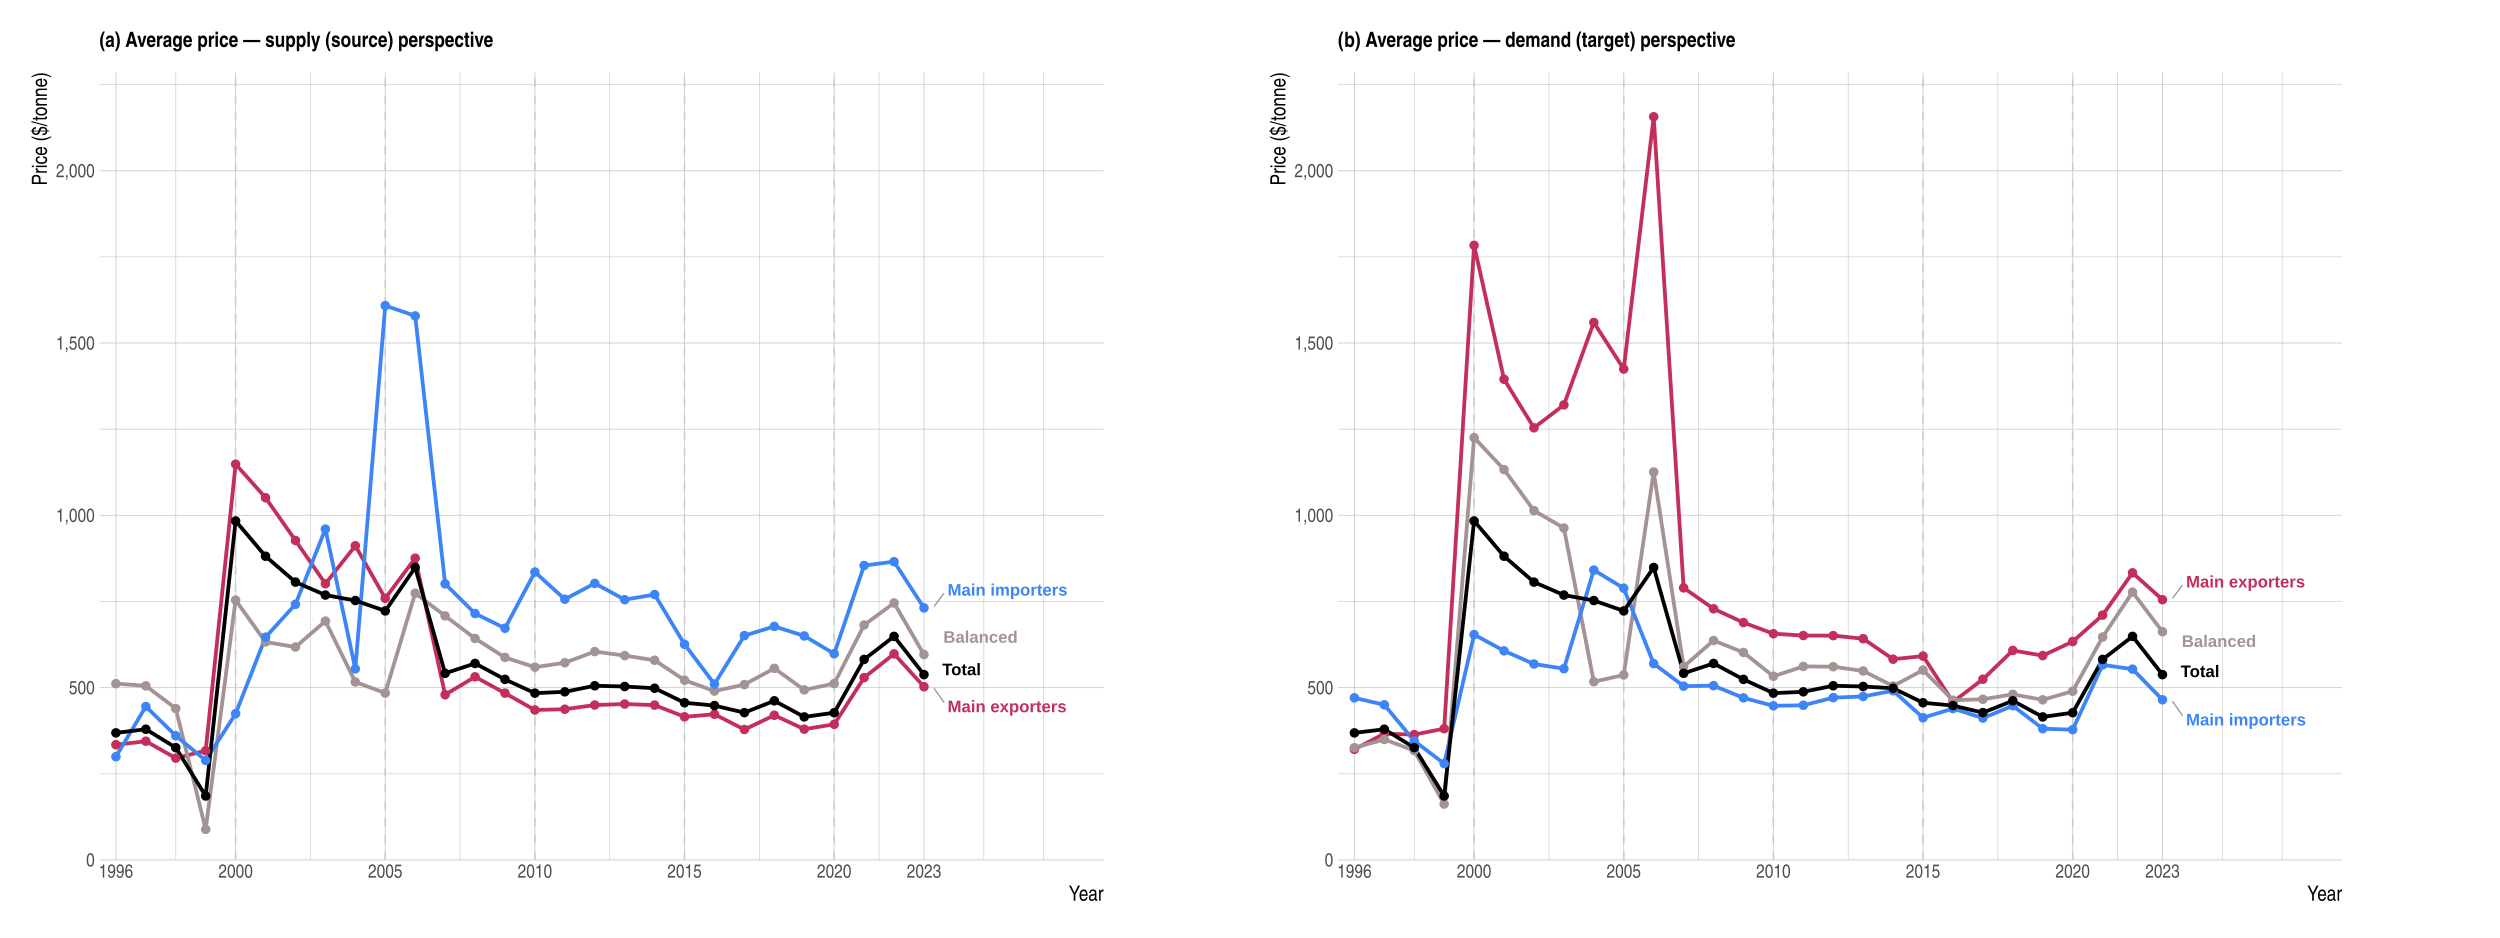
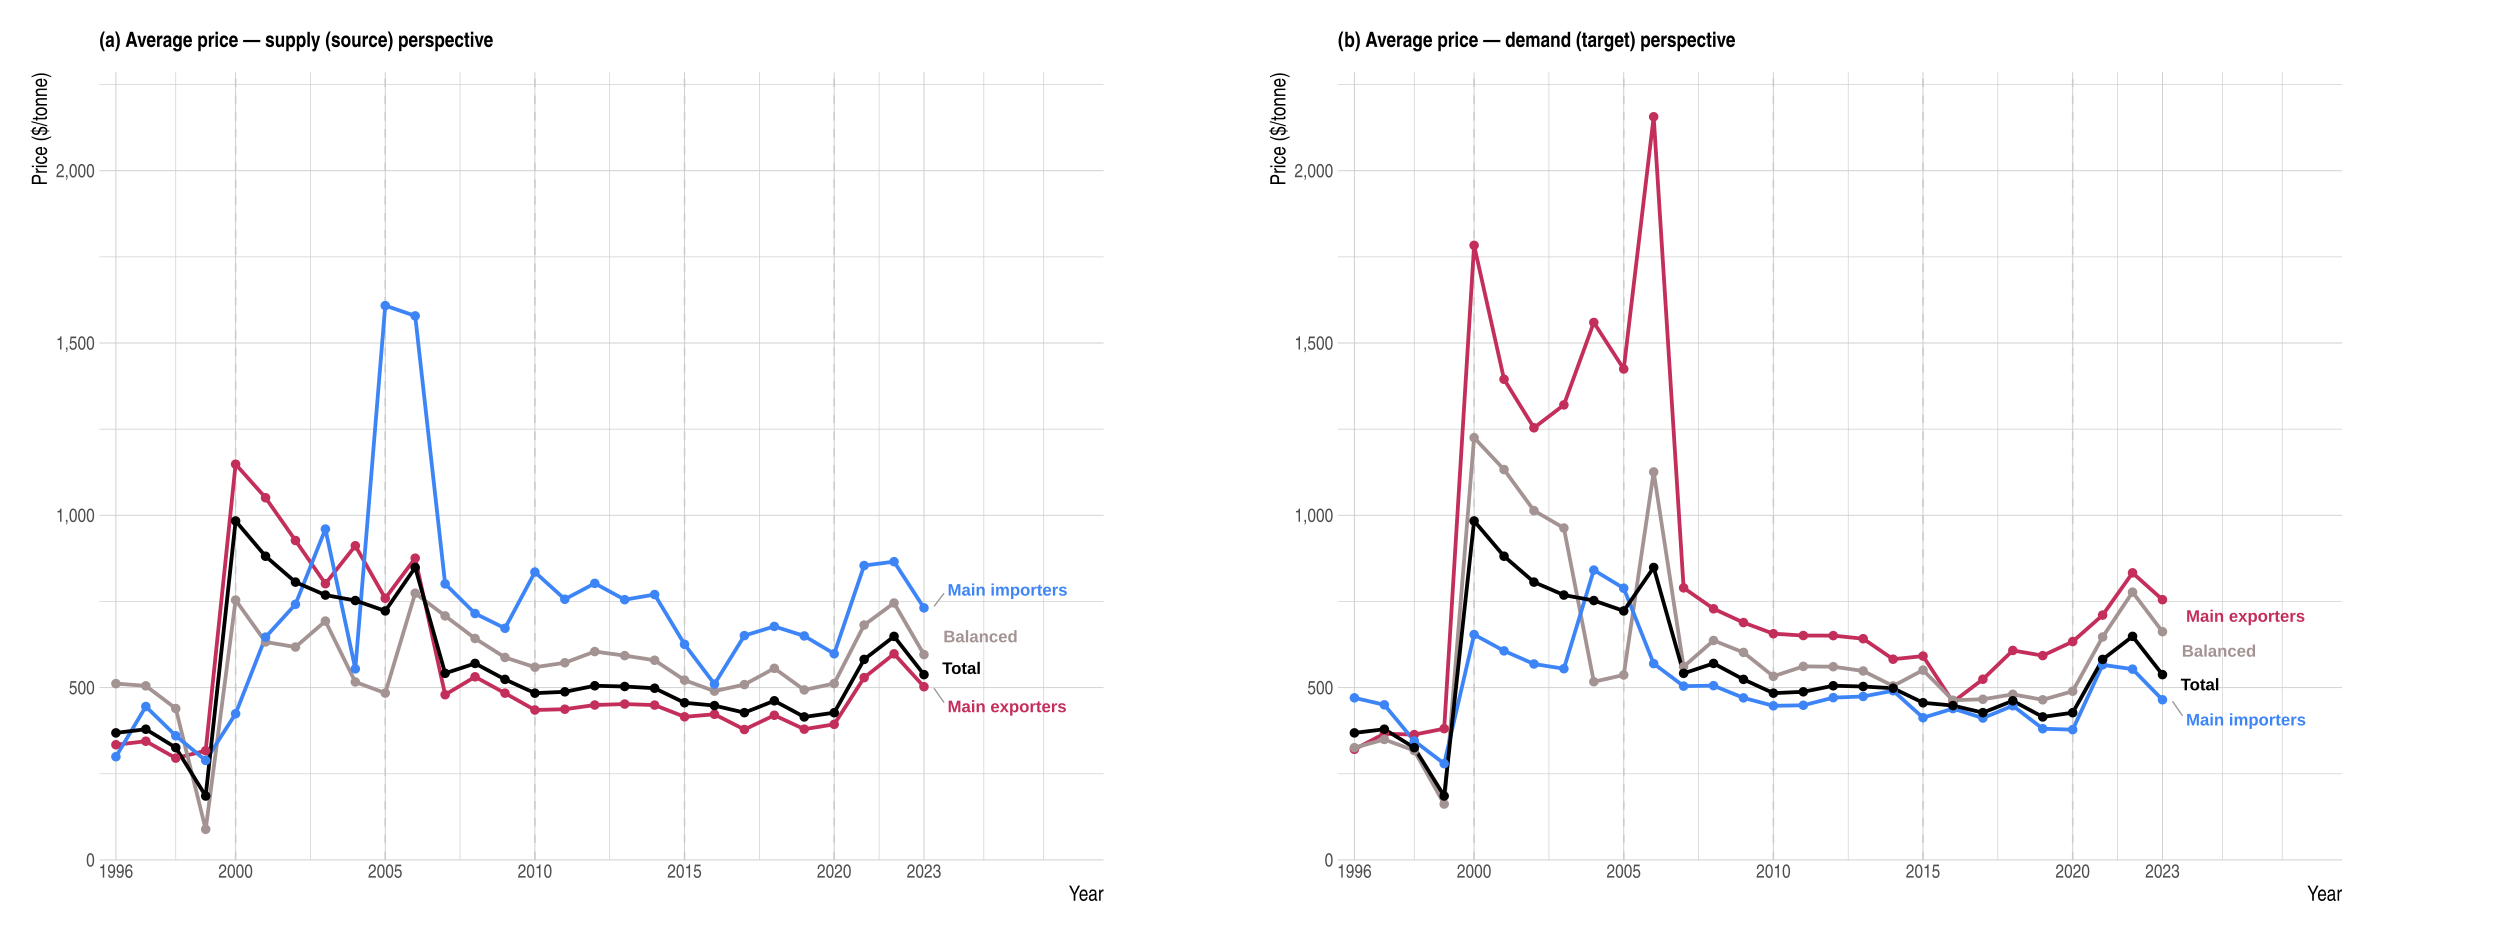
<svg xmlns="http://www.w3.org/2000/svg" class="svglite" width="1190.40pt" height="446.40pt" viewBox="0 0 1190.40 446.40">
  <defs>
    <style type="text/css">
    .svglite line, .svglite polyline, .svglite polygon, .svglite path, .svglite rect, .svglite circle {
      fill: none;
      stroke: #000000;
      stroke-linecap: round;
      stroke-linejoin: round;
      stroke-miterlimit: 10.00;
    }
    .svglite text {
      white-space: pre;
    }
  </style>
  </defs>
  <rect width="100%" height="100%" style="stroke: none; fill: #FFFFFF;" />
  <defs>
    <clipPath id="cpMC4wMHwxMTkwLjQwfDAuMDB8NDQ2LjQw">
      <rect x="0.00" y="0.00" width="1190.40" height="446.40" />
    </clipPath>
  </defs>
  <g clip-path="url(#cpMC4wMHwxMTkwLjQwfDAuMDB8NDQ2LjQw)">
    <rect x="0.00" y="0.00" width="1190.40" height="446.40" style="stroke-width: 1.07; stroke: #FFFFFF; fill: #FFFFFF;" />
  </g>
  <defs>
    <clipPath id="cpNDcuMzV8MTExNS4xOHwzNC4zNnw0MDkuNDY=">
      <rect x="47.35" y="34.36" width="1067.83" height="375.10" />
    </clipPath>
  </defs>
  <g clip-path="url(#cpNDcuMzV8MTExNS4xOHwzNC4zNnw0MDkuNDY=)">
</g>
  <g clip-path="url(#cpMC4wMHwxMTkwLjQwfDAuMDB8NDQ2LjQw)">
</g>
  <defs>
    <clipPath id="cpNS40OHw1OTUuMjB8NS40OHw0NDAuOTI=">
      <rect x="5.48" y="5.48" width="589.72" height="435.44" />
    </clipPath>
  </defs>
  <g clip-path="url(#cpNS40OHw1OTUuMjB8NS40OHw0NDAuOTI=)">
</g>
  <g clip-path="url(#cpMC4wMHwxMTkwLjQwfDAuMDB8NDQ2LjQw)">
</g>
  <defs>
    <clipPath id="cpNTk1LjIwfDExODQuOTJ8NS40OHw0NDAuOTI=">
      <rect x="595.20" y="5.48" width="589.72" height="435.44" />
    </clipPath>
  </defs>
  <g clip-path="url(#cpNTk1LjIwfDExODQuOTJ8NS40OHw0NDAuOTI=)">
</g>
  <g clip-path="url(#cpMC4wMHwxMTkwLjQwfDAuMDB8NDQ2LjQw)">
    <polyline points="47.35,368.44 525.46,368.44 " style="stroke-width: 0.32; stroke: #CCCCCC; stroke-linecap: butt;" />
    <polyline points="47.35,286.40 525.46,286.40 " style="stroke-width: 0.32; stroke: #CCCCCC; stroke-linecap: butt;" />
    <polyline points="47.35,204.35 525.46,204.35 " style="stroke-width: 0.32; stroke: #CCCCCC; stroke-linecap: butt;" />
    <polyline points="47.35,122.31 525.46,122.31 " style="stroke-width: 0.32; stroke: #CCCCCC; stroke-linecap: butt;" />
    <polyline points="47.35,40.27 525.46,40.27 " style="stroke-width: 0.32; stroke: #CCCCCC; stroke-linecap: butt;" />
    <polyline points="83.69,409.46 83.69,34.36 " style="stroke-width: 0.32; stroke: #CCCCCC; stroke-linecap: butt;" />
    <polyline points="147.82,409.46 147.82,34.36 " style="stroke-width: 0.32; stroke: #CCCCCC; stroke-linecap: butt;" />
    <polyline points="219.07,409.46 219.07,34.36 " style="stroke-width: 0.32; stroke: #CCCCCC; stroke-linecap: butt;" />
    <polyline points="290.32,409.46 290.32,34.36 " style="stroke-width: 0.32; stroke: #CCCCCC; stroke-linecap: butt;" />
    <polyline points="361.58,409.46 361.58,34.36 " style="stroke-width: 0.32; stroke: #CCCCCC; stroke-linecap: butt;" />
    <polyline points="418.58,409.46 418.58,34.36 " style="stroke-width: 0.32; stroke: #CCCCCC; stroke-linecap: butt;" />
    <polyline points="468.46,409.46 468.46,34.36 " style="stroke-width: 0.32; stroke: #CCCCCC; stroke-linecap: butt;" />
    <polyline points="496.96,409.46 496.96,34.36 " style="stroke-width: 0.32; stroke: #CCCCCC; stroke-linecap: butt;" />
    <polyline points="47.35,409.46 525.46,409.46 " style="stroke-width: 0.43; stroke: #CCCCCC; stroke-linecap: butt;" />
    <polyline points="47.35,327.42 525.46,327.42 " style="stroke-width: 0.43; stroke: #CCCCCC; stroke-linecap: butt;" />
    <polyline points="47.35,245.37 525.46,245.37 " style="stroke-width: 0.43; stroke: #CCCCCC; stroke-linecap: butt;" />
    <polyline points="47.35,163.33 525.46,163.33 " style="stroke-width: 0.43; stroke: #CCCCCC; stroke-linecap: butt;" />
    <polyline points="47.35,81.29 525.46,81.29 " style="stroke-width: 0.43; stroke: #CCCCCC; stroke-linecap: butt;" />
    <polyline points="55.19,409.46 55.19,34.36 " style="stroke-width: 0.43; stroke: #CCCCCC; stroke-linecap: butt;" />
    <polyline points="112.19,409.46 112.19,34.36 " style="stroke-width: 0.43; stroke: #CCCCCC; stroke-linecap: butt;" />
    <polyline points="183.44,409.46 183.44,34.36 " style="stroke-width: 0.43; stroke: #CCCCCC; stroke-linecap: butt;" />
    <polyline points="254.70,409.46 254.70,34.36 " style="stroke-width: 0.43; stroke: #CCCCCC; stroke-linecap: butt;" />
    <polyline points="325.95,409.46 325.95,34.36 " style="stroke-width: 0.43; stroke: #CCCCCC; stroke-linecap: butt;" />
    <polyline points="397.21,409.46 397.21,34.36 " style="stroke-width: 0.43; stroke: #CCCCCC; stroke-linecap: butt;" />
    <polyline points="439.96,409.46 439.96,34.36 " style="stroke-width: 0.43; stroke: #CCCCCC; stroke-linecap: butt;" />
    <line x1="112.19" y1="409.46" x2="112.19" y2="34.36" style="stroke-width: 0.75; stroke: #CCCCCC; stroke-dasharray: 4.00,4.00; stroke-linecap: butt;" />
    <line x1="183.44" y1="409.46" x2="183.44" y2="34.36" style="stroke-width: 0.75; stroke: #CCCCCC; stroke-dasharray: 4.00,4.00; stroke-linecap: butt;" />
    <line x1="254.70" y1="409.46" x2="254.70" y2="34.36" style="stroke-width: 0.75; stroke: #CCCCCC; stroke-dasharray: 4.00,4.00; stroke-linecap: butt;" />
    <line x1="325.95" y1="409.46" x2="325.95" y2="34.36" style="stroke-width: 0.75; stroke: #CCCCCC; stroke-dasharray: 4.00,4.00; stroke-linecap: butt;" />
    <line x1="397.21" y1="409.46" x2="397.21" y2="34.36" style="stroke-width: 0.75; stroke: #CCCCCC; stroke-dasharray: 4.00,4.00; stroke-linecap: butt;" />
    <polyline points="55.19,354.61 69.44,352.94 83.69,360.99 97.94,357.46 112.19,221.04 126.44,237.00 140.69,257.36 154.94,277.94 169.19,259.87 183.44,284.89 197.70,265.78 211.95,330.80 226.20,322.27 240.45,330.06 254.70,338.07 268.95,337.70 283.20,335.70 297.45,335.24 311.70,335.74 325.95,341.31 340.20,340.11 354.45,347.37 368.70,340.58 382.95,347.20 397.21,344.90 411.46,322.66 425.71,311.34 439.96,326.99 " style="stroke-width: 1.81; stroke: #C32E5A; stroke-linecap: butt;" />
    <polyline points="55.19,325.51 69.44,326.57 83.69,337.37 97.94,394.89 112.19,285.74 126.44,305.67 140.69,308.10 154.94,295.73 169.19,324.73 183.44,330.02 197.70,282.46 211.95,293.27 226.20,304.01 240.45,313.05 254.70,317.69 268.95,315.58 283.20,310.25 297.45,312.18 311.70,314.38 325.95,323.86 340.20,329.08 354.45,325.96 368.70,318.23 382.95,328.51 397.21,325.46 411.46,297.61 425.71,287.12 439.96,311.68 " style="stroke-width: 1.81; stroke: #A49393; stroke-linecap: butt;" />
    <polyline points="55.19,360.31 69.44,336.41 83.69,350.34 97.94,362.09 112.19,339.84 126.44,303.39 140.69,287.75 154.94,251.92 169.19,318.49 183.44,145.52 197.70,150.42 211.95,278.01 226.20,292.13 240.45,299.16 254.70,272.40 268.95,285.34 283.20,277.77 297.45,285.54 311.70,283.10 325.95,306.81 340.20,325.73 354.45,302.65 368.70,298.27 382.95,302.81 397.21,311.30 411.46,269.28 425.71,267.45 439.96,289.45 " style="stroke-width: 1.81; stroke: #3D85F7; stroke-linecap: butt;" />
    <polyline points="55.19,348.97 69.44,347.23 83.69,356.00 97.94,379.02 112.19,248.06 126.44,264.85 140.69,277.18 154.94,283.35 169.19,285.95 183.44,290.90 197.70,270.21 211.95,320.61 226.20,315.90 240.45,323.50 254.70,330.05 268.95,329.41 283.20,326.53 297.45,326.88 311.70,327.71 325.95,334.62 340.20,335.97 354.45,339.34 368.70,333.69 382.95,341.37 397.21,339.36 411.46,313.99 425.71,303.02 439.96,321.23 " style="stroke-width: 1.81; stroke-linecap: butt;" />
    <circle cx="55.19" cy="354.61" r="2.27" style="stroke-width: 0.71; stroke: none; fill: #C32E5A;" />
    <circle cx="69.44" cy="352.94" r="2.27" style="stroke-width: 0.71; stroke: none; fill: #C32E5A;" />
    <circle cx="83.69" cy="360.99" r="2.27" style="stroke-width: 0.71; stroke: none; fill: #C32E5A;" />
    <circle cx="97.94" cy="357.46" r="2.27" style="stroke-width: 0.71; stroke: none; fill: #C32E5A;" />
    <circle cx="112.19" cy="221.04" r="2.27" style="stroke-width: 0.71; stroke: none; fill: #C32E5A;" />
    <circle cx="126.44" cy="237.00" r="2.27" style="stroke-width: 0.71; stroke: none; fill: #C32E5A;" />
    <circle cx="140.69" cy="257.36" r="2.27" style="stroke-width: 0.71; stroke: none; fill: #C32E5A;" />
    <circle cx="154.94" cy="277.94" r="2.27" style="stroke-width: 0.71; stroke: none; fill: #C32E5A;" />
    <circle cx="169.19" cy="259.87" r="2.27" style="stroke-width: 0.71; stroke: none; fill: #C32E5A;" />
    <circle cx="183.44" cy="284.89" r="2.27" style="stroke-width: 0.71; stroke: none; fill: #C32E5A;" />
    <circle cx="197.70" cy="265.78" r="2.27" style="stroke-width: 0.71; stroke: none; fill: #C32E5A;" />
    <circle cx="211.95" cy="330.80" r="2.27" style="stroke-width: 0.71; stroke: none; fill: #C32E5A;" />
    <circle cx="226.20" cy="322.27" r="2.27" style="stroke-width: 0.71; stroke: none; fill: #C32E5A;" />
    <circle cx="240.45" cy="330.06" r="2.27" style="stroke-width: 0.71; stroke: none; fill: #C32E5A;" />
    <circle cx="254.70" cy="338.07" r="2.27" style="stroke-width: 0.71; stroke: none; fill: #C32E5A;" />
    <circle cx="268.95" cy="337.70" r="2.27" style="stroke-width: 0.71; stroke: none; fill: #C32E5A;" />
    <circle cx="283.20" cy="335.70" r="2.27" style="stroke-width: 0.71; stroke: none; fill: #C32E5A;" />
    <circle cx="297.45" cy="335.24" r="2.27" style="stroke-width: 0.71; stroke: none; fill: #C32E5A;" />
    <circle cx="311.70" cy="335.74" r="2.27" style="stroke-width: 0.71; stroke: none; fill: #C32E5A;" />
    <circle cx="325.95" cy="341.31" r="2.27" style="stroke-width: 0.71; stroke: none; fill: #C32E5A;" />
    <circle cx="340.20" cy="340.11" r="2.27" style="stroke-width: 0.71; stroke: none; fill: #C32E5A;" />
    <circle cx="354.45" cy="347.37" r="2.27" style="stroke-width: 0.71; stroke: none; fill: #C32E5A;" />
    <circle cx="368.70" cy="340.58" r="2.27" style="stroke-width: 0.71; stroke: none; fill: #C32E5A;" />
    <circle cx="382.95" cy="347.20" r="2.27" style="stroke-width: 0.71; stroke: none; fill: #C32E5A;" />
    <circle cx="397.21" cy="344.90" r="2.27" style="stroke-width: 0.71; stroke: none; fill: #C32E5A;" />
    <circle cx="411.46" cy="322.66" r="2.27" style="stroke-width: 0.71; stroke: none; fill: #C32E5A;" />
    <circle cx="425.71" cy="311.34" r="2.27" style="stroke-width: 0.71; stroke: none; fill: #C32E5A;" />
    <circle cx="439.96" cy="326.99" r="2.27" style="stroke-width: 0.71; stroke: none; fill: #C32E5A;" />
    <circle cx="55.19" cy="325.51" r="2.27" style="stroke-width: 0.71; stroke: none; fill: #A49393;" />
    <circle cx="69.44" cy="326.57" r="2.27" style="stroke-width: 0.71; stroke: none; fill: #A49393;" />
    <circle cx="83.69" cy="337.37" r="2.27" style="stroke-width: 0.71; stroke: none; fill: #A49393;" />
    <circle cx="97.94" cy="394.89" r="2.27" style="stroke-width: 0.71; stroke: none; fill: #A49393;" />
    <circle cx="112.19" cy="285.74" r="2.27" style="stroke-width: 0.71; stroke: none; fill: #A49393;" />
    <circle cx="126.44" cy="305.67" r="2.27" style="stroke-width: 0.71; stroke: none; fill: #A49393;" />
    <circle cx="140.69" cy="308.10" r="2.27" style="stroke-width: 0.71; stroke: none; fill: #A49393;" />
    <circle cx="154.94" cy="295.73" r="2.27" style="stroke-width: 0.71; stroke: none; fill: #A49393;" />
    <circle cx="169.19" cy="324.73" r="2.27" style="stroke-width: 0.71; stroke: none; fill: #A49393;" />
    <circle cx="183.44" cy="330.02" r="2.27" style="stroke-width: 0.71; stroke: none; fill: #A49393;" />
    <circle cx="197.70" cy="282.46" r="2.27" style="stroke-width: 0.71; stroke: none; fill: #A49393;" />
    <circle cx="211.95" cy="293.27" r="2.27" style="stroke-width: 0.71; stroke: none; fill: #A49393;" />
    <circle cx="226.20" cy="304.01" r="2.27" style="stroke-width: 0.71; stroke: none; fill: #A49393;" />
    <circle cx="240.45" cy="313.05" r="2.27" style="stroke-width: 0.71; stroke: none; fill: #A49393;" />
    <circle cx="254.70" cy="317.69" r="2.27" style="stroke-width: 0.71; stroke: none; fill: #A49393;" />
    <circle cx="268.95" cy="315.58" r="2.27" style="stroke-width: 0.71; stroke: none; fill: #A49393;" />
    <circle cx="283.20" cy="310.25" r="2.27" style="stroke-width: 0.71; stroke: none; fill: #A49393;" />
    <circle cx="297.45" cy="312.18" r="2.27" style="stroke-width: 0.71; stroke: none; fill: #A49393;" />
    <circle cx="311.70" cy="314.38" r="2.27" style="stroke-width: 0.71; stroke: none; fill: #A49393;" />
    <circle cx="325.95" cy="323.86" r="2.27" style="stroke-width: 0.71; stroke: none; fill: #A49393;" />
    <circle cx="340.20" cy="329.08" r="2.27" style="stroke-width: 0.71; stroke: none; fill: #A49393;" />
    <circle cx="354.45" cy="325.96" r="2.27" style="stroke-width: 0.71; stroke: none; fill: #A49393;" />
    <circle cx="368.70" cy="318.23" r="2.27" style="stroke-width: 0.71; stroke: none; fill: #A49393;" />
    <circle cx="382.95" cy="328.51" r="2.27" style="stroke-width: 0.71; stroke: none; fill: #A49393;" />
    <circle cx="397.21" cy="325.46" r="2.27" style="stroke-width: 0.71; stroke: none; fill: #A49393;" />
    <circle cx="411.46" cy="297.61" r="2.27" style="stroke-width: 0.71; stroke: none; fill: #A49393;" />
    <circle cx="425.71" cy="287.12" r="2.27" style="stroke-width: 0.71; stroke: none; fill: #A49393;" />
    <circle cx="439.96" cy="311.68" r="2.27" style="stroke-width: 0.71; stroke: none; fill: #A49393;" />
    <circle cx="55.19" cy="360.31" r="2.27" style="stroke-width: 0.71; stroke: none; fill: #3D85F7;" />
    <circle cx="69.44" cy="336.41" r="2.27" style="stroke-width: 0.71; stroke: none; fill: #3D85F7;" />
    <circle cx="83.69" cy="350.34" r="2.27" style="stroke-width: 0.71; stroke: none; fill: #3D85F7;" />
    <circle cx="97.94" cy="362.09" r="2.27" style="stroke-width: 0.71; stroke: none; fill: #3D85F7;" />
    <circle cx="112.19" cy="339.84" r="2.27" style="stroke-width: 0.71; stroke: none; fill: #3D85F7;" />
    <circle cx="126.44" cy="303.39" r="2.27" style="stroke-width: 0.71; stroke: none; fill: #3D85F7;" />
    <circle cx="140.69" cy="287.75" r="2.27" style="stroke-width: 0.71; stroke: none; fill: #3D85F7;" />
    <circle cx="154.94" cy="251.92" r="2.27" style="stroke-width: 0.71; stroke: none; fill: #3D85F7;" />
    <circle cx="169.19" cy="318.49" r="2.27" style="stroke-width: 0.71; stroke: none; fill: #3D85F7;" />
    <circle cx="183.44" cy="145.52" r="2.27" style="stroke-width: 0.71; stroke: none; fill: #3D85F7;" />
    <circle cx="197.70" cy="150.42" r="2.27" style="stroke-width: 0.71; stroke: none; fill: #3D85F7;" />
    <circle cx="211.95" cy="278.01" r="2.27" style="stroke-width: 0.71; stroke: none; fill: #3D85F7;" />
    <circle cx="226.20" cy="292.13" r="2.27" style="stroke-width: 0.71; stroke: none; fill: #3D85F7;" />
    <circle cx="240.45" cy="299.16" r="2.27" style="stroke-width: 0.71; stroke: none; fill: #3D85F7;" />
    <circle cx="254.70" cy="272.40" r="2.27" style="stroke-width: 0.71; stroke: none; fill: #3D85F7;" />
    <circle cx="268.95" cy="285.34" r="2.27" style="stroke-width: 0.71; stroke: none; fill: #3D85F7;" />
    <circle cx="283.20" cy="277.77" r="2.27" style="stroke-width: 0.71; stroke: none; fill: #3D85F7;" />
    <circle cx="297.45" cy="285.54" r="2.27" style="stroke-width: 0.71; stroke: none; fill: #3D85F7;" />
    <circle cx="311.70" cy="283.10" r="2.27" style="stroke-width: 0.71; stroke: none; fill: #3D85F7;" />
    <circle cx="325.95" cy="306.81" r="2.27" style="stroke-width: 0.71; stroke: none; fill: #3D85F7;" />
    <circle cx="340.20" cy="325.73" r="2.27" style="stroke-width: 0.71; stroke: none; fill: #3D85F7;" />
    <circle cx="354.45" cy="302.65" r="2.27" style="stroke-width: 0.71; stroke: none; fill: #3D85F7;" />
    <circle cx="368.70" cy="298.27" r="2.27" style="stroke-width: 0.71; stroke: none; fill: #3D85F7;" />
    <circle cx="382.95" cy="302.81" r="2.27" style="stroke-width: 0.71; stroke: none; fill: #3D85F7;" />
    <circle cx="397.21" cy="311.30" r="2.27" style="stroke-width: 0.71; stroke: none; fill: #3D85F7;" />
    <circle cx="411.46" cy="269.28" r="2.27" style="stroke-width: 0.71; stroke: none; fill: #3D85F7;" />
    <circle cx="425.71" cy="267.45" r="2.27" style="stroke-width: 0.71; stroke: none; fill: #3D85F7;" />
    <circle cx="439.96" cy="289.45" r="2.27" style="stroke-width: 0.71; stroke: none; fill: #3D85F7;" />
    <circle cx="55.19" cy="348.97" r="2.27" style="stroke-width: 0.71; stroke: none; fill: #000000;" />
    <circle cx="69.44" cy="347.23" r="2.27" style="stroke-width: 0.71; stroke: none; fill: #000000;" />
    <circle cx="83.69" cy="356.00" r="2.27" style="stroke-width: 0.71; stroke: none; fill: #000000;" />
    <circle cx="97.94" cy="379.02" r="2.27" style="stroke-width: 0.71; stroke: none; fill: #000000;" />
    <circle cx="112.19" cy="248.06" r="2.27" style="stroke-width: 0.71; stroke: none; fill: #000000;" />
    <circle cx="126.44" cy="264.85" r="2.27" style="stroke-width: 0.71; stroke: none; fill: #000000;" />
    <circle cx="140.69" cy="277.18" r="2.27" style="stroke-width: 0.71; stroke: none; fill: #000000;" />
    <circle cx="154.94" cy="283.35" r="2.27" style="stroke-width: 0.71; stroke: none; fill: #000000;" />
    <circle cx="169.19" cy="285.95" r="2.27" style="stroke-width: 0.71; stroke: none; fill: #000000;" />
    <circle cx="183.44" cy="290.90" r="2.27" style="stroke-width: 0.71; stroke: none; fill: #000000;" />
    <circle cx="197.70" cy="270.21" r="2.27" style="stroke-width: 0.71; stroke: none; fill: #000000;" />
    <circle cx="211.95" cy="320.61" r="2.27" style="stroke-width: 0.71; stroke: none; fill: #000000;" />
    <circle cx="226.20" cy="315.90" r="2.27" style="stroke-width: 0.71; stroke: none; fill: #000000;" />
    <circle cx="240.45" cy="323.50" r="2.27" style="stroke-width: 0.71; stroke: none; fill: #000000;" />
    <circle cx="254.70" cy="330.05" r="2.27" style="stroke-width: 0.71; stroke: none; fill: #000000;" />
    <circle cx="268.95" cy="329.41" r="2.27" style="stroke-width: 0.71; stroke: none; fill: #000000;" />
    <circle cx="283.20" cy="326.53" r="2.27" style="stroke-width: 0.71; stroke: none; fill: #000000;" />
    <circle cx="297.45" cy="326.88" r="2.27" style="stroke-width: 0.71; stroke: none; fill: #000000;" />
    <circle cx="311.70" cy="327.71" r="2.27" style="stroke-width: 0.71; stroke: none; fill: #000000;" />
    <circle cx="325.95" cy="334.62" r="2.27" style="stroke-width: 0.71; stroke: none; fill: #000000;" />
    <circle cx="340.20" cy="335.97" r="2.27" style="stroke-width: 0.71; stroke: none; fill: #000000;" />
    <circle cx="354.45" cy="339.34" r="2.27" style="stroke-width: 0.71; stroke: none; fill: #000000;" />
    <circle cx="368.70" cy="333.69" r="2.27" style="stroke-width: 0.71; stroke: none; fill: #000000;" />
    <circle cx="382.95" cy="341.37" r="2.27" style="stroke-width: 0.71; stroke: none; fill: #000000;" />
    <circle cx="397.21" cy="339.36" r="2.27" style="stroke-width: 0.71; stroke: none; fill: #000000;" />
    <circle cx="411.46" cy="313.99" r="2.27" style="stroke-width: 0.71; stroke: none; fill: #000000;" />
    <circle cx="425.71" cy="303.02" r="2.27" style="stroke-width: 0.71; stroke: none; fill: #000000;" />
    <circle cx="439.96" cy="321.23" r="2.27" style="stroke-width: 0.71; stroke: none; fill: #000000;" />
    <line x1="449.39" y1="334.36" x2="444.86" y2="327.89" style="stroke-width: 0.64; stroke: #999999;" />
    <line x1="449.39" y1="282.62" x2="444.90" y2="288.56" style="stroke-width: 0.64; stroke: #999999;" />
    <text x="451.19" y="339.13" style="font-size: 7.97px; font-weight: bold;fill: #C32E5A; font-family: &quot;Liberation Sans&quot;;" textLength="67.92px" lengthAdjust="spacingAndGlyphs">Main exporters</text>
-     <text x="449.16" y="306.06" style="font-size: 7.97px; font-weight: bold;fill: #A49393; font-family: &quot;Liberation Sans&quot;;" textLength="41.00px" lengthAdjust="spacingAndGlyphs">Balanced</text>
+     <text x="449.16" y="305.82" style="font-size: 7.97px; font-weight: bold;fill: #A49393; font-family: &quot;Liberation Sans&quot;;" textLength="41.00px" lengthAdjust="spacingAndGlyphs">Balanced</text>
    <text x="451.19" y="283.61" style="font-size: 7.97px; font-weight: bold;fill: #3D85F7; font-family: &quot;Liberation Sans&quot;;" textLength="68.41px" lengthAdjust="spacingAndGlyphs">Main importers</text>
-     <text x="448.64" y="321.50" style="font-size: 7.97px; font-weight: bold; font-family: &quot;Liberation Sans&quot;;" textLength="21.74px" lengthAdjust="spacingAndGlyphs">Total</text>
+     <text x="448.64" y="320.91" style="font-size: 7.97px; font-weight: bold; font-family: &quot;Liberation Sans&quot;;" textLength="21.74px" lengthAdjust="spacingAndGlyphs">Total</text>
    <text x="45.11" y="412.56" text-anchor="end" style="font-size: 9.00px;fill: #4D4D4D; font-family: &quot;Liberation Sans Narrow&quot;;" textLength="4.10px" lengthAdjust="spacingAndGlyphs">0</text>
    <text x="45.11" y="330.51" text-anchor="end" style="font-size: 9.00px;fill: #4D4D4D; font-family: &quot;Liberation Sans Narrow&quot;;" textLength="12.31px" lengthAdjust="spacingAndGlyphs">500</text>
    <text x="45.11" y="248.47" text-anchor="end" style="font-size: 9.00px;fill: #4D4D4D; font-family: &quot;Liberation Sans Narrow&quot;;" textLength="18.47px" lengthAdjust="spacingAndGlyphs">1,000</text>
    <text x="45.11" y="166.43" text-anchor="end" style="font-size: 9.00px;fill: #4D4D4D; font-family: &quot;Liberation Sans Narrow&quot;;" textLength="18.47px" lengthAdjust="spacingAndGlyphs">1,500</text>
    <text x="45.11" y="84.38" text-anchor="end" style="font-size: 9.00px;fill: #4D4D4D; font-family: &quot;Liberation Sans Narrow&quot;;" textLength="18.47px" lengthAdjust="spacingAndGlyphs">2,000</text>
    <text x="55.19" y="417.89" text-anchor="middle" style="font-size: 9.00px;fill: #4D4D4D; font-family: &quot;Liberation Sans Narrow&quot;;" textLength="16.42px" lengthAdjust="spacingAndGlyphs">1996</text>
    <text x="112.19" y="417.89" text-anchor="middle" style="font-size: 9.00px;fill: #4D4D4D; font-family: &quot;Liberation Sans Narrow&quot;;" textLength="16.42px" lengthAdjust="spacingAndGlyphs">2000</text>
    <text x="183.44" y="417.89" text-anchor="middle" style="font-size: 9.00px;fill: #4D4D4D; font-family: &quot;Liberation Sans Narrow&quot;;" textLength="16.42px" lengthAdjust="spacingAndGlyphs">2005</text>
    <text x="254.70" y="417.89" text-anchor="middle" style="font-size: 9.00px;fill: #4D4D4D; font-family: &quot;Liberation Sans Narrow&quot;;" textLength="16.42px" lengthAdjust="spacingAndGlyphs">2010</text>
    <text x="325.95" y="417.89" text-anchor="middle" style="font-size: 9.00px;fill: #4D4D4D; font-family: &quot;Liberation Sans Narrow&quot;;" textLength="16.42px" lengthAdjust="spacingAndGlyphs">2015</text>
    <text x="397.21" y="417.89" text-anchor="middle" style="font-size: 9.00px;fill: #4D4D4D; font-family: &quot;Liberation Sans Narrow&quot;;" textLength="16.42px" lengthAdjust="spacingAndGlyphs">2020</text>
    <text x="439.96" y="417.89" text-anchor="middle" style="font-size: 9.00px;fill: #4D4D4D; font-family: &quot;Liberation Sans Narrow&quot;;" textLength="16.42px" lengthAdjust="spacingAndGlyphs">2023</text>
    <text x="525.46" y="428.88" text-anchor="end" style="font-size: 10.00px; font-family: &quot;Liberation Sans Narrow&quot;;" textLength="16.57px" lengthAdjust="spacingAndGlyphs">Year</text>
    <text transform="translate(22.33,34.36) rotate(-90)" text-anchor="end" style="font-size: 10.00px; font-family: &quot;Liberation Sans Narrow&quot;;" textLength="53.78px" lengthAdjust="spacingAndGlyphs">Price ($/tonne)</text>
    <text x="47.35" y="22.33" style="font-size: 10.00px; font-weight: bold; font-family: &quot;Liberation Sans Narrow&quot;;" textLength="187.61px" lengthAdjust="spacingAndGlyphs">(a) Average price — supply (source) perspective</text>
    <polyline points="637.07,368.44 1115.18,368.44 " style="stroke-width: 0.32; stroke: #CCCCCC; stroke-linecap: butt;" />
    <polyline points="637.07,286.40 1115.18,286.40 " style="stroke-width: 0.32; stroke: #CCCCCC; stroke-linecap: butt;" />
    <polyline points="637.07,204.35 1115.18,204.35 " style="stroke-width: 0.32; stroke: #CCCCCC; stroke-linecap: butt;" />
    <polyline points="637.07,122.31 1115.18,122.31 " style="stroke-width: 0.32; stroke: #CCCCCC; stroke-linecap: butt;" />
    <polyline points="637.07,40.27 1115.18,40.27 " style="stroke-width: 0.32; stroke: #CCCCCC; stroke-linecap: butt;" />
    <polyline points="673.41,409.46 673.41,34.36 " style="stroke-width: 0.32; stroke: #CCCCCC; stroke-linecap: butt;" />
    <polyline points="737.54,409.46 737.54,34.36 " style="stroke-width: 0.32; stroke: #CCCCCC; stroke-linecap: butt;" />
    <polyline points="808.79,409.46 808.79,34.36 " style="stroke-width: 0.32; stroke: #CCCCCC; stroke-linecap: butt;" />
    <polyline points="880.05,409.46 880.05,34.36 " style="stroke-width: 0.32; stroke: #CCCCCC; stroke-linecap: butt;" />
    <polyline points="951.30,409.46 951.30,34.36 " style="stroke-width: 0.32; stroke: #CCCCCC; stroke-linecap: butt;" />
    <polyline points="1008.30,409.46 1008.30,34.36 " style="stroke-width: 0.32; stroke: #CCCCCC; stroke-linecap: butt;" />
    <polyline points="1058.18,409.46 1058.18,34.36 " style="stroke-width: 0.32; stroke: #CCCCCC; stroke-linecap: butt;" />
    <polyline points="1086.68,409.46 1086.68,34.36 " style="stroke-width: 0.32; stroke: #CCCCCC; stroke-linecap: butt;" />
    <polyline points="637.07,409.46 1115.18,409.46 " style="stroke-width: 0.43; stroke: #CCCCCC; stroke-linecap: butt;" />
    <polyline points="637.07,327.42 1115.18,327.42 " style="stroke-width: 0.43; stroke: #CCCCCC; stroke-linecap: butt;" />
    <polyline points="637.07,245.37 1115.18,245.37 " style="stroke-width: 0.43; stroke: #CCCCCC; stroke-linecap: butt;" />
    <polyline points="637.07,163.33 1115.18,163.33 " style="stroke-width: 0.43; stroke: #CCCCCC; stroke-linecap: butt;" />
    <polyline points="637.07,81.29 1115.18,81.29 " style="stroke-width: 0.43; stroke: #CCCCCC; stroke-linecap: butt;" />
    <polyline points="644.91,409.46 644.91,34.36 " style="stroke-width: 0.43; stroke: #CCCCCC; stroke-linecap: butt;" />
    <polyline points="701.91,409.46 701.91,34.36 " style="stroke-width: 0.43; stroke: #CCCCCC; stroke-linecap: butt;" />
    <polyline points="773.16,409.46 773.16,34.36 " style="stroke-width: 0.43; stroke: #CCCCCC; stroke-linecap: butt;" />
    <polyline points="844.42,409.46 844.42,34.36 " style="stroke-width: 0.43; stroke: #CCCCCC; stroke-linecap: butt;" />
    <polyline points="915.67,409.46 915.67,34.36 " style="stroke-width: 0.43; stroke: #CCCCCC; stroke-linecap: butt;" />
    <polyline points="986.93,409.46 986.93,34.36 " style="stroke-width: 0.43; stroke: #CCCCCC; stroke-linecap: butt;" />
    <polyline points="1029.68,409.46 1029.68,34.36 " style="stroke-width: 0.43; stroke: #CCCCCC; stroke-linecap: butt;" />
    <line x1="701.91" y1="409.46" x2="701.91" y2="34.36" style="stroke-width: 0.75; stroke: #CCCCCC; stroke-dasharray: 4.00,4.00; stroke-linecap: butt;" />
    <line x1="773.16" y1="409.46" x2="773.16" y2="34.36" style="stroke-width: 0.75; stroke: #CCCCCC; stroke-dasharray: 4.00,4.00; stroke-linecap: butt;" />
    <line x1="844.42" y1="409.46" x2="844.42" y2="34.36" style="stroke-width: 0.75; stroke: #CCCCCC; stroke-dasharray: 4.00,4.00; stroke-linecap: butt;" />
    <line x1="915.67" y1="409.46" x2="915.67" y2="34.36" style="stroke-width: 0.75; stroke: #CCCCCC; stroke-dasharray: 4.00,4.00; stroke-linecap: butt;" />
    <line x1="986.93" y1="409.46" x2="986.93" y2="34.36" style="stroke-width: 0.75; stroke: #CCCCCC; stroke-dasharray: 4.00,4.00; stroke-linecap: butt;" />
    <polyline points="644.91,356.79 659.16,349.36 673.41,349.79 687.66,346.96 701.91,116.82 716.16,180.59 730.41,203.70 744.66,192.81 758.91,153.55 773.16,175.70 787.42,55.59 801.67,279.92 815.92,289.88 830.17,296.44 844.42,301.75 858.67,302.62 872.92,302.66 887.17,304.12 901.42,313.89 915.67,312.40 929.92,334.24 944.17,323.42 958.42,309.72 972.67,312.18 986.93,305.49 1001.18,292.89 1015.43,272.77 1029.68,285.55 " style="stroke-width: 1.81; stroke: #C32E5A; stroke-linecap: butt;" />
    <polyline points="644.91,356.02 659.16,352.10 673.41,357.40 687.66,382.86 701.91,208.41 716.16,223.59 730.41,243.13 744.66,251.43 758.91,324.62 773.16,321.39 787.42,224.73 801.67,317.43 815.92,304.98 830.17,310.66 844.42,322.03 858.67,317.31 872.92,317.46 887.17,319.48 901.42,326.65 915.67,319.07 929.92,333.43 944.17,332.96 958.42,330.62 972.67,333.22 986.93,329.13 1001.18,303.32 1015.43,281.96 1029.68,300.79 " style="stroke-width: 1.81; stroke: #A49393; stroke-linecap: butt;" />
    <polyline points="644.91,332.28 659.16,335.61 673.41,352.80 687.66,363.62 701.91,302.16 716.16,309.92 730.41,316.17 744.66,318.41 758.91,271.46 773.16,280.10 787.42,315.99 801.67,326.71 815.92,326.48 830.17,332.30 844.42,336.08 858.67,335.83 872.92,332.19 887.17,331.63 901.42,328.89 915.67,341.75 929.92,337.40 944.17,341.92 958.42,336.04 972.67,346.99 986.93,347.43 1001.18,316.58 1015.43,318.62 1029.68,333.20 " style="stroke-width: 1.81; stroke: #3D85F7; stroke-linecap: butt;" />
    <polyline points="644.91,348.97 659.16,347.23 673.41,356.00 687.66,379.02 701.91,248.06 716.16,264.85 730.41,277.18 744.66,283.35 758.91,285.95 773.16,290.90 787.42,270.21 801.67,320.61 815.92,315.90 830.17,323.50 844.42,330.05 858.67,329.41 872.92,326.53 887.17,326.88 901.42,327.71 915.67,334.62 929.92,335.97 944.17,339.34 958.42,333.69 972.67,341.37 986.93,339.36 1001.18,313.99 1015.43,303.02 1029.68,321.23 " style="stroke-width: 1.81; stroke-linecap: butt;" />
    <circle cx="644.91" cy="356.79" r="2.27" style="stroke-width: 0.71; stroke: none; fill: #C32E5A;" />
    <circle cx="659.16" cy="349.36" r="2.27" style="stroke-width: 0.71; stroke: none; fill: #C32E5A;" />
    <circle cx="673.41" cy="349.79" r="2.27" style="stroke-width: 0.71; stroke: none; fill: #C32E5A;" />
    <circle cx="687.66" cy="346.96" r="2.27" style="stroke-width: 0.71; stroke: none; fill: #C32E5A;" />
    <circle cx="701.91" cy="116.82" r="2.27" style="stroke-width: 0.71; stroke: none; fill: #C32E5A;" />
    <circle cx="716.16" cy="180.59" r="2.27" style="stroke-width: 0.71; stroke: none; fill: #C32E5A;" />
    <circle cx="730.41" cy="203.70" r="2.27" style="stroke-width: 0.71; stroke: none; fill: #C32E5A;" />
    <circle cx="744.66" cy="192.81" r="2.27" style="stroke-width: 0.71; stroke: none; fill: #C32E5A;" />
    <circle cx="758.91" cy="153.55" r="2.27" style="stroke-width: 0.71; stroke: none; fill: #C32E5A;" />
    <circle cx="773.16" cy="175.70" r="2.27" style="stroke-width: 0.71; stroke: none; fill: #C32E5A;" />
    <circle cx="787.42" cy="55.59" r="2.27" style="stroke-width: 0.71; stroke: none; fill: #C32E5A;" />
    <circle cx="801.67" cy="279.92" r="2.27" style="stroke-width: 0.71; stroke: none; fill: #C32E5A;" />
    <circle cx="815.92" cy="289.88" r="2.27" style="stroke-width: 0.71; stroke: none; fill: #C32E5A;" />
    <circle cx="830.17" cy="296.44" r="2.27" style="stroke-width: 0.71; stroke: none; fill: #C32E5A;" />
    <circle cx="844.42" cy="301.75" r="2.27" style="stroke-width: 0.71; stroke: none; fill: #C32E5A;" />
    <circle cx="858.67" cy="302.62" r="2.27" style="stroke-width: 0.71; stroke: none; fill: #C32E5A;" />
    <circle cx="872.92" cy="302.66" r="2.27" style="stroke-width: 0.71; stroke: none; fill: #C32E5A;" />
    <circle cx="887.17" cy="304.12" r="2.27" style="stroke-width: 0.71; stroke: none; fill: #C32E5A;" />
    <circle cx="901.42" cy="313.89" r="2.27" style="stroke-width: 0.71; stroke: none; fill: #C32E5A;" />
    <circle cx="915.67" cy="312.40" r="2.27" style="stroke-width: 0.71; stroke: none; fill: #C32E5A;" />
    <circle cx="929.92" cy="334.24" r="2.27" style="stroke-width: 0.71; stroke: none; fill: #C32E5A;" />
    <circle cx="944.17" cy="323.42" r="2.27" style="stroke-width: 0.71; stroke: none; fill: #C32E5A;" />
    <circle cx="958.42" cy="309.72" r="2.27" style="stroke-width: 0.71; stroke: none; fill: #C32E5A;" />
    <circle cx="972.67" cy="312.18" r="2.27" style="stroke-width: 0.71; stroke: none; fill: #C32E5A;" />
    <circle cx="986.93" cy="305.49" r="2.27" style="stroke-width: 0.71; stroke: none; fill: #C32E5A;" />
    <circle cx="1001.18" cy="292.89" r="2.27" style="stroke-width: 0.71; stroke: none; fill: #C32E5A;" />
    <circle cx="1015.43" cy="272.77" r="2.27" style="stroke-width: 0.71; stroke: none; fill: #C32E5A;" />
    <circle cx="1029.68" cy="285.55" r="2.27" style="stroke-width: 0.71; stroke: none; fill: #C32E5A;" />
    <circle cx="644.91" cy="356.02" r="2.27" style="stroke-width: 0.71; stroke: none; fill: #A49393;" />
    <circle cx="659.16" cy="352.10" r="2.27" style="stroke-width: 0.71; stroke: none; fill: #A49393;" />
    <circle cx="673.41" cy="357.40" r="2.27" style="stroke-width: 0.71; stroke: none; fill: #A49393;" />
    <circle cx="687.66" cy="382.86" r="2.27" style="stroke-width: 0.71; stroke: none; fill: #A49393;" />
    <circle cx="701.91" cy="208.41" r="2.27" style="stroke-width: 0.71; stroke: none; fill: #A49393;" />
    <circle cx="716.16" cy="223.59" r="2.27" style="stroke-width: 0.71; stroke: none; fill: #A49393;" />
    <circle cx="730.41" cy="243.13" r="2.27" style="stroke-width: 0.71; stroke: none; fill: #A49393;" />
    <circle cx="744.66" cy="251.43" r="2.27" style="stroke-width: 0.71; stroke: none; fill: #A49393;" />
    <circle cx="758.91" cy="324.62" r="2.27" style="stroke-width: 0.71; stroke: none; fill: #A49393;" />
    <circle cx="773.16" cy="321.39" r="2.27" style="stroke-width: 0.71; stroke: none; fill: #A49393;" />
    <circle cx="787.42" cy="224.73" r="2.27" style="stroke-width: 0.71; stroke: none; fill: #A49393;" />
    <circle cx="801.67" cy="317.43" r="2.27" style="stroke-width: 0.71; stroke: none; fill: #A49393;" />
    <circle cx="815.92" cy="304.98" r="2.27" style="stroke-width: 0.71; stroke: none; fill: #A49393;" />
    <circle cx="830.17" cy="310.66" r="2.27" style="stroke-width: 0.71; stroke: none; fill: #A49393;" />
    <circle cx="844.42" cy="322.03" r="2.27" style="stroke-width: 0.71; stroke: none; fill: #A49393;" />
    <circle cx="858.67" cy="317.31" r="2.27" style="stroke-width: 0.71; stroke: none; fill: #A49393;" />
    <circle cx="872.92" cy="317.46" r="2.27" style="stroke-width: 0.71; stroke: none; fill: #A49393;" />
    <circle cx="887.17" cy="319.48" r="2.27" style="stroke-width: 0.71; stroke: none; fill: #A49393;" />
    <circle cx="901.42" cy="326.65" r="2.27" style="stroke-width: 0.71; stroke: none; fill: #A49393;" />
    <circle cx="915.67" cy="319.07" r="2.27" style="stroke-width: 0.71; stroke: none; fill: #A49393;" />
    <circle cx="929.92" cy="333.43" r="2.27" style="stroke-width: 0.71; stroke: none; fill: #A49393;" />
    <circle cx="944.17" cy="332.96" r="2.27" style="stroke-width: 0.71; stroke: none; fill: #A49393;" />
    <circle cx="958.42" cy="330.62" r="2.27" style="stroke-width: 0.71; stroke: none; fill: #A49393;" />
    <circle cx="972.67" cy="333.22" r="2.27" style="stroke-width: 0.71; stroke: none; fill: #A49393;" />
    <circle cx="986.93" cy="329.13" r="2.27" style="stroke-width: 0.71; stroke: none; fill: #A49393;" />
    <circle cx="1001.18" cy="303.32" r="2.27" style="stroke-width: 0.71; stroke: none; fill: #A49393;" />
    <circle cx="1015.43" cy="281.96" r="2.27" style="stroke-width: 0.71; stroke: none; fill: #A49393;" />
    <circle cx="1029.68" cy="300.79" r="2.27" style="stroke-width: 0.71; stroke: none; fill: #A49393;" />
    <circle cx="644.91" cy="332.28" r="2.27" style="stroke-width: 0.71; stroke: none; fill: #3D85F7;" />
    <circle cx="659.16" cy="335.61" r="2.27" style="stroke-width: 0.71; stroke: none; fill: #3D85F7;" />
    <circle cx="673.41" cy="352.80" r="2.27" style="stroke-width: 0.71; stroke: none; fill: #3D85F7;" />
    <circle cx="687.66" cy="363.62" r="2.27" style="stroke-width: 0.71; stroke: none; fill: #3D85F7;" />
    <circle cx="701.91" cy="302.16" r="2.27" style="stroke-width: 0.71; stroke: none; fill: #3D85F7;" />
    <circle cx="716.16" cy="309.92" r="2.27" style="stroke-width: 0.71; stroke: none; fill: #3D85F7;" />
    <circle cx="730.41" cy="316.17" r="2.27" style="stroke-width: 0.71; stroke: none; fill: #3D85F7;" />
    <circle cx="744.66" cy="318.41" r="2.27" style="stroke-width: 0.71; stroke: none; fill: #3D85F7;" />
    <circle cx="758.91" cy="271.46" r="2.27" style="stroke-width: 0.71; stroke: none; fill: #3D85F7;" />
    <circle cx="773.16" cy="280.10" r="2.27" style="stroke-width: 0.71; stroke: none; fill: #3D85F7;" />
    <circle cx="787.42" cy="315.99" r="2.27" style="stroke-width: 0.71; stroke: none; fill: #3D85F7;" />
    <circle cx="801.67" cy="326.71" r="2.27" style="stroke-width: 0.71; stroke: none; fill: #3D85F7;" />
    <circle cx="815.92" cy="326.48" r="2.27" style="stroke-width: 0.71; stroke: none; fill: #3D85F7;" />
    <circle cx="830.17" cy="332.30" r="2.27" style="stroke-width: 0.71; stroke: none; fill: #3D85F7;" />
    <circle cx="844.42" cy="336.08" r="2.27" style="stroke-width: 0.71; stroke: none; fill: #3D85F7;" />
    <circle cx="858.67" cy="335.83" r="2.27" style="stroke-width: 0.71; stroke: none; fill: #3D85F7;" />
    <circle cx="872.92" cy="332.19" r="2.27" style="stroke-width: 0.71; stroke: none; fill: #3D85F7;" />
    <circle cx="887.17" cy="331.63" r="2.27" style="stroke-width: 0.71; stroke: none; fill: #3D85F7;" />
    <circle cx="901.42" cy="328.89" r="2.27" style="stroke-width: 0.71; stroke: none; fill: #3D85F7;" />
    <circle cx="915.67" cy="341.75" r="2.27" style="stroke-width: 0.71; stroke: none; fill: #3D85F7;" />
    <circle cx="929.92" cy="337.40" r="2.27" style="stroke-width: 0.71; stroke: none; fill: #3D85F7;" />
    <circle cx="944.17" cy="341.92" r="2.27" style="stroke-width: 0.71; stroke: none; fill: #3D85F7;" />
    <circle cx="958.42" cy="336.04" r="2.27" style="stroke-width: 0.71; stroke: none; fill: #3D85F7;" />
    <circle cx="972.67" cy="346.99" r="2.27" style="stroke-width: 0.71; stroke: none; fill: #3D85F7;" />
    <circle cx="986.93" cy="347.43" r="2.27" style="stroke-width: 0.71; stroke: none; fill: #3D85F7;" />
    <circle cx="1001.18" cy="316.58" r="2.27" style="stroke-width: 0.71; stroke: none; fill: #3D85F7;" />
    <circle cx="1015.43" cy="318.62" r="2.27" style="stroke-width: 0.71; stroke: none; fill: #3D85F7;" />
    <circle cx="1029.68" cy="333.20" r="2.27" style="stroke-width: 0.71; stroke: none; fill: #3D85F7;" />
    <circle cx="644.91" cy="348.97" r="2.27" style="stroke-width: 0.71; stroke: none; fill: #000000;" />
    <circle cx="659.16" cy="347.23" r="2.27" style="stroke-width: 0.71; stroke: none; fill: #000000;" />
    <circle cx="673.41" cy="356.00" r="2.27" style="stroke-width: 0.71; stroke: none; fill: #000000;" />
    <circle cx="687.66" cy="379.02" r="2.27" style="stroke-width: 0.71; stroke: none; fill: #000000;" />
    <circle cx="701.91" cy="248.06" r="2.27" style="stroke-width: 0.71; stroke: none; fill: #000000;" />
    <circle cx="716.16" cy="264.85" r="2.27" style="stroke-width: 0.71; stroke: none; fill: #000000;" />
    <circle cx="730.41" cy="277.18" r="2.27" style="stroke-width: 0.71; stroke: none; fill: #000000;" />
    <circle cx="744.66" cy="283.35" r="2.27" style="stroke-width: 0.71; stroke: none; fill: #000000;" />
    <circle cx="758.91" cy="285.95" r="2.27" style="stroke-width: 0.71; stroke: none; fill: #000000;" />
    <circle cx="773.16" cy="290.90" r="2.27" style="stroke-width: 0.71; stroke: none; fill: #000000;" />
    <circle cx="787.42" cy="270.21" r="2.27" style="stroke-width: 0.71; stroke: none; fill: #000000;" />
    <circle cx="801.67" cy="320.61" r="2.27" style="stroke-width: 0.71; stroke: none; fill: #000000;" />
    <circle cx="815.92" cy="315.90" r="2.27" style="stroke-width: 0.71; stroke: none; fill: #000000;" />
    <circle cx="830.17" cy="323.50" r="2.27" style="stroke-width: 0.71; stroke: none; fill: #000000;" />
    <circle cx="844.42" cy="330.05" r="2.27" style="stroke-width: 0.71; stroke: none; fill: #000000;" />
    <circle cx="858.67" cy="329.41" r="2.27" style="stroke-width: 0.71; stroke: none; fill: #000000;" />
    <circle cx="872.92" cy="326.53" r="2.27" style="stroke-width: 0.71; stroke: none; fill: #000000;" />
    <circle cx="887.17" cy="326.88" r="2.27" style="stroke-width: 0.71; stroke: none; fill: #000000;" />
    <circle cx="901.42" cy="327.71" r="2.27" style="stroke-width: 0.71; stroke: none; fill: #000000;" />
    <circle cx="915.67" cy="334.62" r="2.27" style="stroke-width: 0.71; stroke: none; fill: #000000;" />
    <circle cx="929.92" cy="335.97" r="2.27" style="stroke-width: 0.71; stroke: none; fill: #000000;" />
    <circle cx="944.17" cy="339.34" r="2.27" style="stroke-width: 0.71; stroke: none; fill: #000000;" />
    <circle cx="958.42" cy="333.69" r="2.27" style="stroke-width: 0.71; stroke: none; fill: #000000;" />
    <circle cx="972.67" cy="341.37" r="2.27" style="stroke-width: 0.71; stroke: none; fill: #000000;" />
    <circle cx="986.93" cy="339.36" r="2.27" style="stroke-width: 0.71; stroke: none; fill: #000000;" />
    <circle cx="1001.18" cy="313.99" r="2.27" style="stroke-width: 0.71; stroke: none; fill: #000000;" />
    <circle cx="1015.43" cy="303.02" r="2.27" style="stroke-width: 0.71; stroke: none; fill: #000000;" />
    <circle cx="1029.68" cy="321.23" r="2.27" style="stroke-width: 0.71; stroke: none; fill: #000000;" />
-     <line x1="1039.11" y1="278.73" x2="1034.62" y2="284.66" style="stroke-width: 0.64; stroke: #999999;" />
    <line x1="1039.11" y1="340.67" x2="1034.58" y2="334.10" style="stroke-width: 0.64; stroke: #999999;" />
-     <text x="1040.91" y="279.72" style="font-size: 7.97px; font-weight: bold;fill: #C32E5A; font-family: &quot;Liberation Sans&quot;;" textLength="67.92px" lengthAdjust="spacingAndGlyphs">Main exporters</text>
-     <text x="1038.88" y="308.05" style="font-size: 7.97px; font-weight: bold;fill: #A49393; font-family: &quot;Liberation Sans&quot;;" textLength="41.00px" lengthAdjust="spacingAndGlyphs">Balanced</text>
+     <text x="1040.91" y="296.07" style="font-size: 7.97px; font-weight: bold;fill: #C32E5A; font-family: &quot;Liberation Sans&quot;;" textLength="67.92px" lengthAdjust="spacingAndGlyphs">Main exporters</text>
+     <text x="1038.88" y="312.69" style="font-size: 7.97px; font-weight: bold;fill: #A49393; font-family: &quot;Liberation Sans&quot;;" textLength="41.00px" lengthAdjust="spacingAndGlyphs">Balanced</text>
    <text x="1040.91" y="345.43" style="font-size: 7.97px; font-weight: bold;fill: #3D85F7; font-family: &quot;Liberation Sans&quot;;" textLength="68.41px" lengthAdjust="spacingAndGlyphs">Main importers</text>
-     <text x="1038.36" y="322.40" style="font-size: 7.97px; font-weight: bold; font-family: &quot;Liberation Sans&quot;;" textLength="21.74px" lengthAdjust="spacingAndGlyphs">Total</text>
+     <text x="1038.36" y="328.68" style="font-size: 7.97px; font-weight: bold; font-family: &quot;Liberation Sans&quot;;" textLength="21.74px" lengthAdjust="spacingAndGlyphs">Total</text>
    <text x="634.83" y="412.56" text-anchor="end" style="font-size: 9.00px;fill: #4D4D4D; font-family: &quot;Liberation Sans Narrow&quot;;" textLength="4.10px" lengthAdjust="spacingAndGlyphs">0</text>
    <text x="634.83" y="330.51" text-anchor="end" style="font-size: 9.00px;fill: #4D4D4D; font-family: &quot;Liberation Sans Narrow&quot;;" textLength="12.31px" lengthAdjust="spacingAndGlyphs">500</text>
    <text x="634.83" y="248.47" text-anchor="end" style="font-size: 9.00px;fill: #4D4D4D; font-family: &quot;Liberation Sans Narrow&quot;;" textLength="18.47px" lengthAdjust="spacingAndGlyphs">1,000</text>
    <text x="634.83" y="166.43" text-anchor="end" style="font-size: 9.00px;fill: #4D4D4D; font-family: &quot;Liberation Sans Narrow&quot;;" textLength="18.47px" lengthAdjust="spacingAndGlyphs">1,500</text>
    <text x="634.83" y="84.38" text-anchor="end" style="font-size: 9.00px;fill: #4D4D4D; font-family: &quot;Liberation Sans Narrow&quot;;" textLength="18.47px" lengthAdjust="spacingAndGlyphs">2,000</text>
    <text x="644.91" y="417.89" text-anchor="middle" style="font-size: 9.00px;fill: #4D4D4D; font-family: &quot;Liberation Sans Narrow&quot;;" textLength="16.42px" lengthAdjust="spacingAndGlyphs">1996</text>
    <text x="701.91" y="417.89" text-anchor="middle" style="font-size: 9.00px;fill: #4D4D4D; font-family: &quot;Liberation Sans Narrow&quot;;" textLength="16.42px" lengthAdjust="spacingAndGlyphs">2000</text>
    <text x="773.16" y="417.89" text-anchor="middle" style="font-size: 9.00px;fill: #4D4D4D; font-family: &quot;Liberation Sans Narrow&quot;;" textLength="16.42px" lengthAdjust="spacingAndGlyphs">2005</text>
    <text x="844.42" y="417.89" text-anchor="middle" style="font-size: 9.00px;fill: #4D4D4D; font-family: &quot;Liberation Sans Narrow&quot;;" textLength="16.42px" lengthAdjust="spacingAndGlyphs">2010</text>
    <text x="915.67" y="417.89" text-anchor="middle" style="font-size: 9.00px;fill: #4D4D4D; font-family: &quot;Liberation Sans Narrow&quot;;" textLength="16.42px" lengthAdjust="spacingAndGlyphs">2015</text>
    <text x="986.93" y="417.89" text-anchor="middle" style="font-size: 9.00px;fill: #4D4D4D; font-family: &quot;Liberation Sans Narrow&quot;;" textLength="16.42px" lengthAdjust="spacingAndGlyphs">2020</text>
    <text x="1029.68" y="417.89" text-anchor="middle" style="font-size: 9.00px;fill: #4D4D4D; font-family: &quot;Liberation Sans Narrow&quot;;" textLength="16.42px" lengthAdjust="spacingAndGlyphs">2023</text>
    <text x="1115.18" y="428.88" text-anchor="end" style="font-size: 10.00px; font-family: &quot;Liberation Sans Narrow&quot;;" textLength="16.57px" lengthAdjust="spacingAndGlyphs">Year</text>
    <text transform="translate(612.05,34.36) rotate(-90)" text-anchor="end" style="font-size: 10.00px; font-family: &quot;Liberation Sans Narrow&quot;;" textLength="53.78px" lengthAdjust="spacingAndGlyphs">Price ($/tonne)</text>
    <text x="637.07" y="22.33" style="font-size: 10.00px; font-weight: bold; font-family: &quot;Liberation Sans Narrow&quot;;" textLength="188.96px" lengthAdjust="spacingAndGlyphs">(b) Average price — demand (target) perspective</text>
  </g>
</svg>
